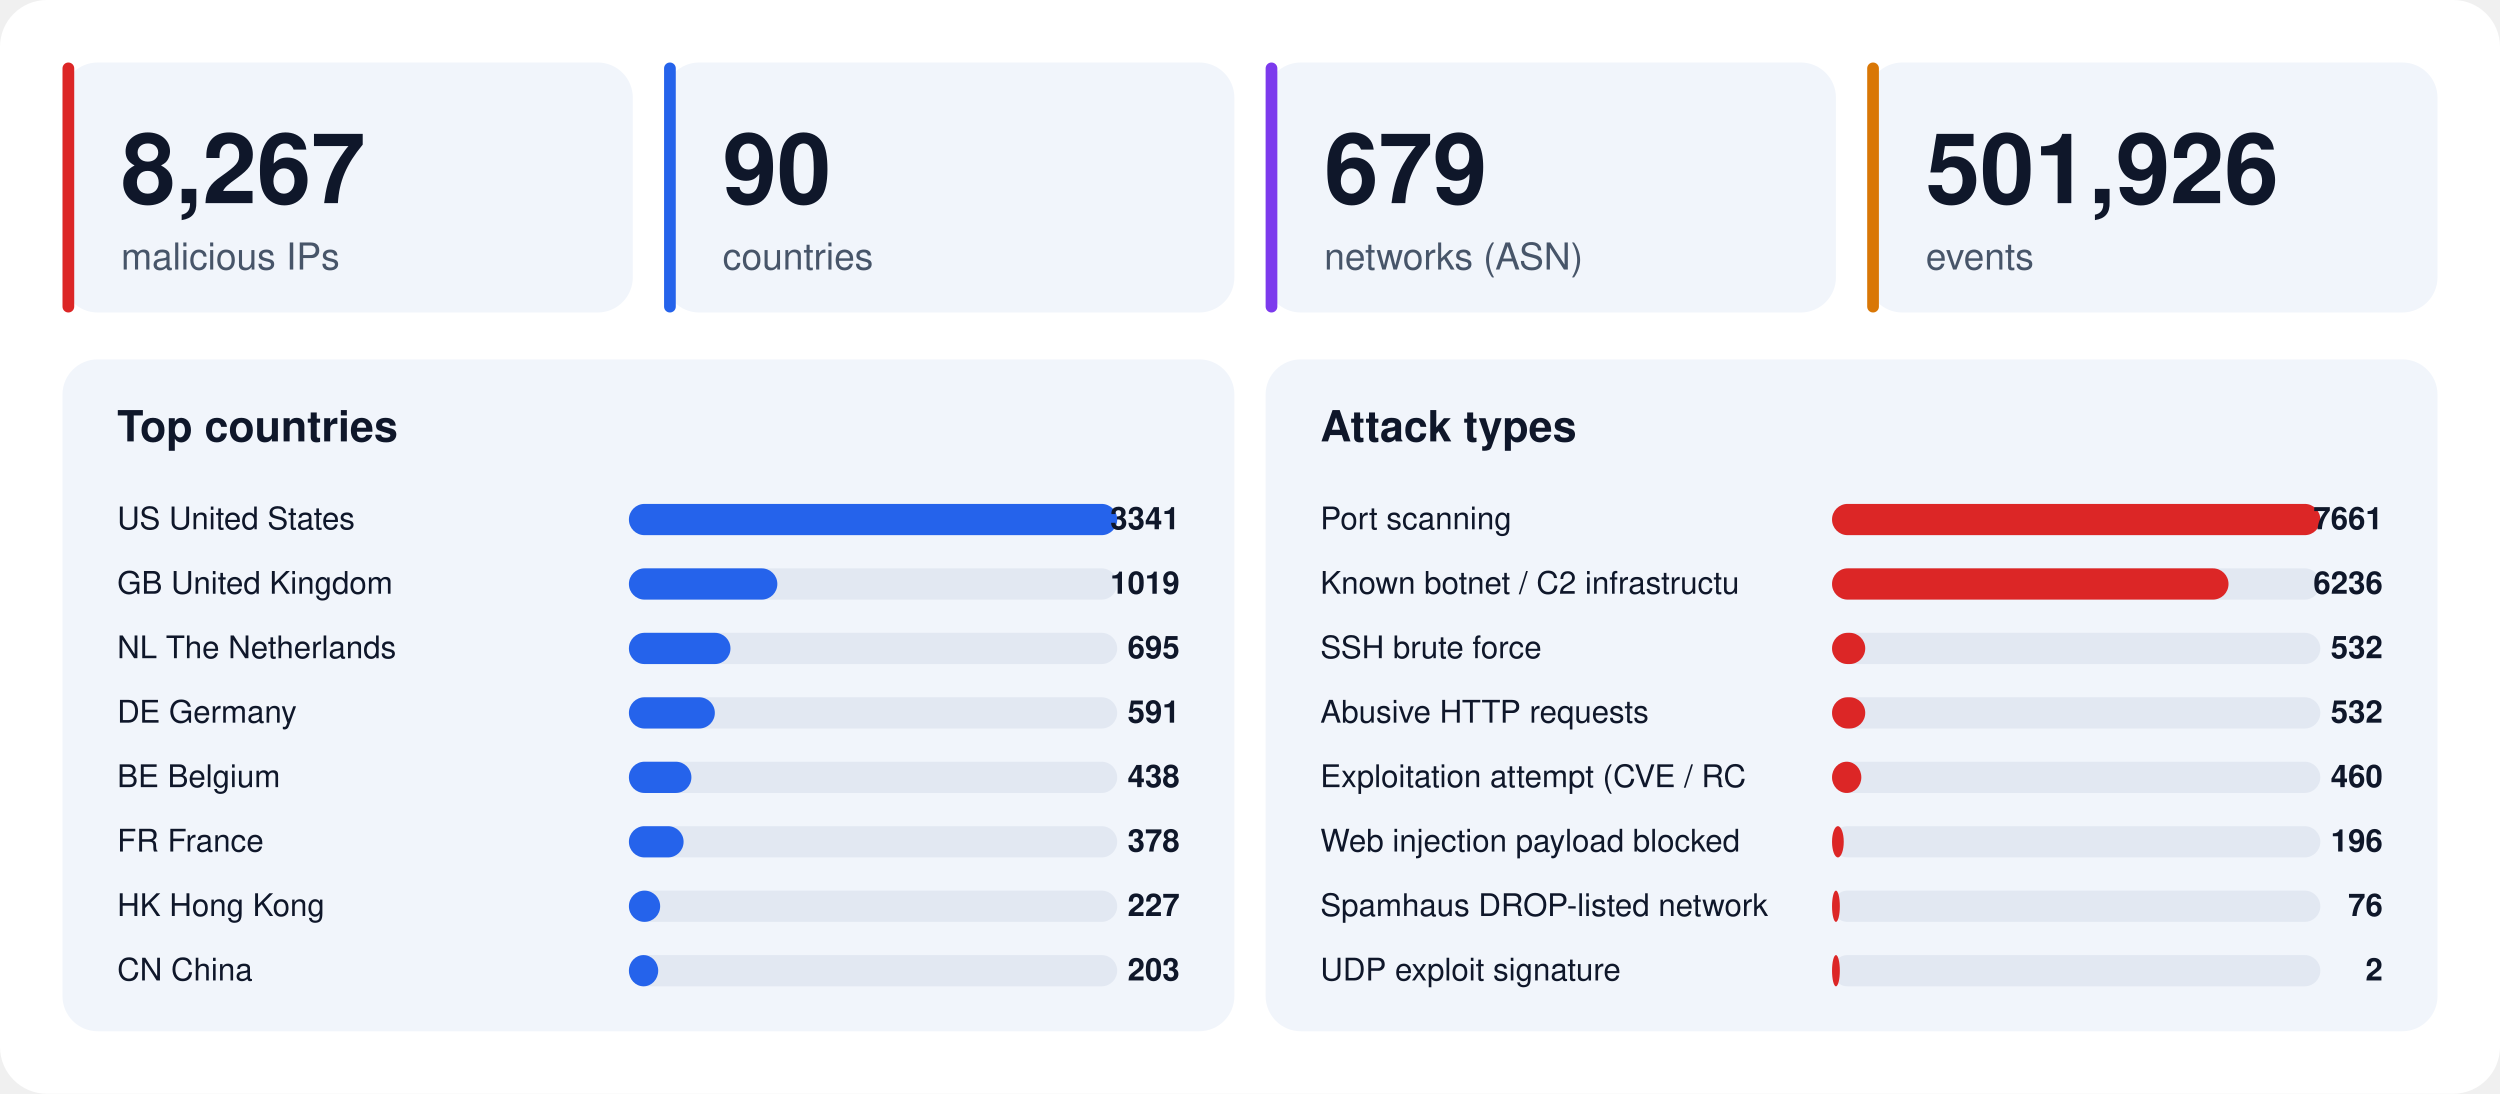
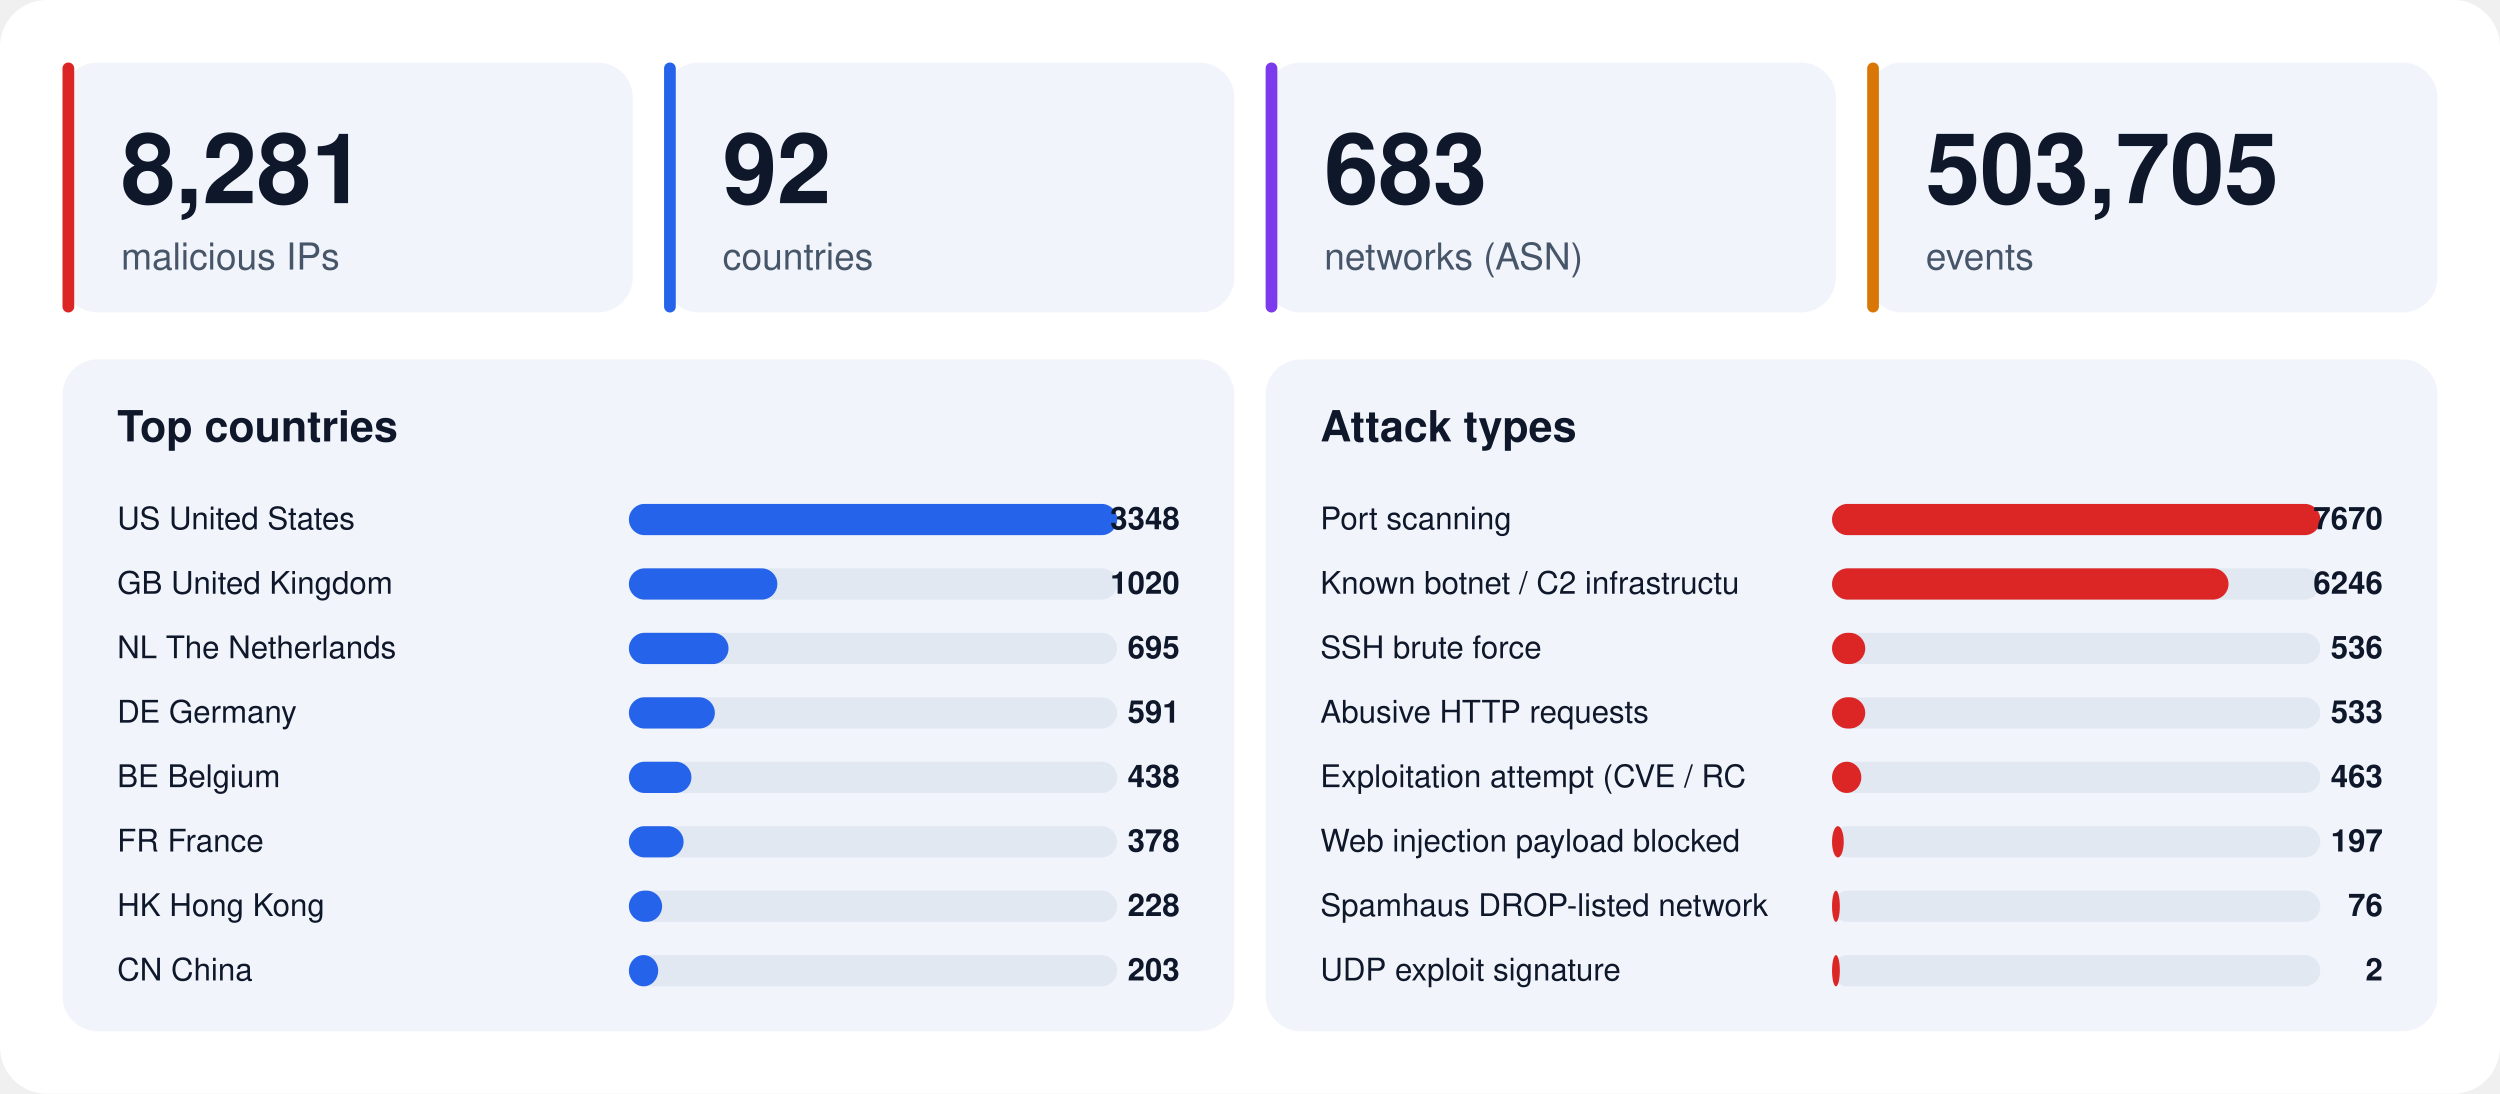
<svg xmlns="http://www.w3.org/2000/svg" width="1280" height="560" viewBox="0 0 1280 560" font-family="-apple-system,BlinkMacSystemFont,'Segoe UI',Helvetica,Arial,sans-serif">
  <rect width="1280" height="560" rx="24" fill="#ffffff" />
  <rect x="32" y="32" width="292" height="128" rx="18" fill="#f1f5fb" />
  <rect x="32" y="32" width="6" height="128" rx="3" fill="#dc2626" />
-   <text x="62" y="104" font-size="50" font-weight="800" fill="#0f172a">8,267</text>
+   <text x="62" y="104" font-size="50" font-weight="800" fill="#0f172a">8,281</text>
  <text x="62" y="138" font-size="19" fill="#475569">malicious IPs</text>
  <rect x="340" y="32" width="292" height="128" rx="18" fill="#f1f5fb" />
  <rect x="340" y="32" width="6" height="128" rx="3" fill="#2563eb" />
-   <text x="370" y="104" font-size="50" font-weight="800" fill="#0f172a">90</text>
+   <text x="370" y="104" font-size="50" font-weight="800" fill="#0f172a">92</text>
  <text x="370" y="138" font-size="19" fill="#475569">countries</text>
  <rect x="648" y="32" width="292" height="128" rx="18" fill="#f1f5fb" />
  <rect x="648" y="32" width="6" height="128" rx="3" fill="#7c3aed" />
-   <text x="678" y="104" font-size="50" font-weight="800" fill="#0f172a">679</text>
+   <text x="678" y="104" font-size="50" font-weight="800" fill="#0f172a">683</text>
  <text x="678" y="138" font-size="19" fill="#475569">networks (ASN)</text>
  <rect x="956" y="32" width="292" height="128" rx="18" fill="#f1f5fb" />
  <rect x="956" y="32" width="6" height="128" rx="3" fill="#d97706" />
-   <text x="986" y="104" font-size="50" font-weight="800" fill="#0f172a">501,926</text>
+   <text x="986" y="104" font-size="50" font-weight="800" fill="#0f172a">503,705</text>
  <text x="986" y="138" font-size="19" fill="#475569">events</text>
  <rect x="32" y="184" width="600" height="344" rx="18" fill="#f1f5fb" />
  <text x="60" y="226" font-size="22" font-weight="700" fill="#0f172a">Top countries</text>
  <text x="60" y="271" font-size="16" fill="#0f172a">US  United States</text>
  <rect x="322" y="258" width="250" height="16" rx="8" fill="#e2e8f2" />
  <rect x="322" y="258" width="250" height="16" rx="8" fill="#2563eb" />
-   <text x="604" y="271" font-size="16" font-weight="700" text-anchor="end" fill="#0f172a">3341</text>
+   <text x="604" y="271" font-size="16" font-weight="700" text-anchor="end" fill="#0f172a">3348</text>
  <text x="60" y="304" font-size="16" fill="#0f172a">GB  United Kingdom</text>
  <rect x="322" y="291" width="250" height="16" rx="8" fill="#e2e8f2" />
  <rect x="322" y="291" width="76" height="16" rx="8" fill="#2563eb" />
-   <text x="604" y="304" font-size="16" font-weight="700" text-anchor="end" fill="#0f172a">1019</text>
+   <text x="604" y="304" font-size="16" font-weight="700" text-anchor="end" fill="#0f172a">1020</text>
  <text x="60" y="337" font-size="16" fill="#0f172a">NL  The Netherlands</text>
  <rect x="322" y="324" width="250" height="16" rx="8" fill="#e2e8f2" />
-   <rect x="322" y="324" width="52" height="16" rx="8" fill="#2563eb" />
+   <rect x="322" y="324" width="51" height="16" rx="8" fill="#2563eb" />
  <text x="604" y="337" font-size="16" font-weight="700" text-anchor="end" fill="#0f172a">695</text>
  <text x="60" y="370" font-size="16" fill="#0f172a">DE  Germany</text>
  <rect x="322" y="357" width="250" height="16" rx="8" fill="#e2e8f2" />
  <rect x="322" y="357" width="44" height="16" rx="8" fill="#2563eb" />
  <text x="604" y="370" font-size="16" font-weight="700" text-anchor="end" fill="#0f172a">591</text>
  <text x="60" y="403" font-size="16" fill="#0f172a">BE  Belgium</text>
  <rect x="322" y="390" width="250" height="16" rx="8" fill="#e2e8f2" />
  <rect x="322" y="390" width="32" height="16" rx="8" fill="#2563eb" />
  <text x="604" y="403" font-size="16" font-weight="700" text-anchor="end" fill="#0f172a">438</text>
  <text x="60" y="436" font-size="16" fill="#0f172a">FR  France</text>
  <rect x="322" y="423" width="250" height="16" rx="8" fill="#e2e8f2" />
  <rect x="322" y="423" width="28" height="16" rx="8" fill="#2563eb" />
  <text x="604" y="436" font-size="16" font-weight="700" text-anchor="end" fill="#0f172a">378</text>
  <text x="60" y="469" font-size="16" fill="#0f172a">HK  Hong Kong</text>
  <rect x="322" y="456" width="250" height="16" rx="8" fill="#e2e8f2" />
-   <rect x="322" y="456" width="16" height="16" rx="8" fill="#2563eb" />
-   <text x="604" y="469" font-size="16" font-weight="700" text-anchor="end" fill="#0f172a">227</text>
+   <rect x="322" y="456" width="17" height="16" rx="8" fill="#2563eb" />
+   <text x="604" y="469" font-size="16" font-weight="700" text-anchor="end" fill="#0f172a">228</text>
  <text x="60" y="502" font-size="16" fill="#0f172a">CN  China</text>
  <rect x="322" y="489" width="250" height="16" rx="8" fill="#e2e8f2" />
  <rect x="322" y="489" width="15" height="16" rx="8" fill="#2563eb" />
  <text x="604" y="502" font-size="16" font-weight="700" text-anchor="end" fill="#0f172a">203</text>
  <rect x="648" y="184" width="600" height="344" rx="18" fill="#f1f5fb" />
  <text x="676" y="226" font-size="22" font-weight="700" fill="#0f172a">Attack types</text>
  <text x="676" y="271" font-size="16" fill="#0f172a">Port scanning</text>
  <rect x="938" y="258" width="250" height="16" rx="8" fill="#e2e8f2" />
  <rect x="938" y="258" width="250" height="16" rx="8" fill="#dc2626" />
-   <text x="1220" y="271" font-size="16" font-weight="700" text-anchor="end" fill="#0f172a">7661</text>
+   <text x="1220" y="271" font-size="16" font-weight="700" text-anchor="end" fill="#0f172a">7670</text>
  <text x="676" y="304" font-size="16" fill="#0f172a">Known botnet / C2 infrastructu</text>
  <rect x="938" y="291" width="250" height="16" rx="8" fill="#e2e8f2" />
  <rect x="938" y="291" width="203" height="16" rx="8" fill="#dc2626" />
-   <text x="1220" y="304" font-size="16" font-weight="700" text-anchor="end" fill="#0f172a">6236</text>
+   <text x="1220" y="304" font-size="16" font-weight="700" text-anchor="end" fill="#0f172a">6246</text>
  <text x="676" y="337" font-size="16" fill="#0f172a">SSH brute force</text>
  <rect x="938" y="324" width="250" height="16" rx="8" fill="#e2e8f2" />
  <rect x="938" y="324" width="17" height="16" rx="8" fill="#dc2626" />
-   <text x="1220" y="337" font-size="16" font-weight="700" text-anchor="end" fill="#0f172a">532</text>
+   <text x="1220" y="337" font-size="16" font-weight="700" text-anchor="end" fill="#0f172a">536</text>
  <text x="676" y="370" font-size="16" fill="#0f172a">Abusive HTTP requests</text>
  <rect x="938" y="357" width="250" height="16" rx="8" fill="#e2e8f2" />
  <rect x="938" y="357" width="17" height="16" rx="8" fill="#dc2626" />
-   <text x="1220" y="370" font-size="16" font-weight="700" text-anchor="end" fill="#0f172a">532</text>
+   <text x="1220" y="370" font-size="16" font-weight="700" text-anchor="end" fill="#0f172a">533</text>
  <text x="676" y="403" font-size="16" fill="#0f172a">Exploitation attempt (CVE / RC</text>
  <rect x="938" y="390" width="250" height="16" rx="8" fill="#e2e8f2" />
  <rect x="938" y="390" width="15" height="16" rx="8" fill="#dc2626" />
-   <text x="1220" y="403" font-size="16" font-weight="700" text-anchor="end" fill="#0f172a">460</text>
+   <text x="1220" y="403" font-size="16" font-weight="700" text-anchor="end" fill="#0f172a">463</text>
  <text x="676" y="436" font-size="16" fill="#0f172a">Web injection payload blocked </text>
  <rect x="938" y="423" width="250" height="16" rx="8" fill="#e2e8f2" />
  <rect x="938" y="423" width="6" height="16" rx="8" fill="#dc2626" />
-   <text x="1220" y="436" font-size="16" font-weight="700" text-anchor="end" fill="#0f172a">196</text>
+   <text x="1220" y="436" font-size="16" font-weight="700" text-anchor="end" fill="#0f172a">197</text>
  <text x="676" y="469" font-size="16" fill="#0f172a">Spamhaus DROP-listed network</text>
  <rect x="938" y="456" width="250" height="16" rx="8" fill="#e2e8f2" />
  <rect x="938" y="456" width="4" height="16" rx="8" fill="#dc2626" />
  <text x="1220" y="469" font-size="16" font-weight="700" text-anchor="end" fill="#0f172a">76</text>
  <text x="676" y="502" font-size="16" fill="#0f172a">UDP exploit signature</text>
  <rect x="938" y="489" width="250" height="16" rx="8" fill="#e2e8f2" />
  <rect x="938" y="489" width="4" height="16" rx="8" fill="#dc2626" />
  <text x="1220" y="502" font-size="16" font-weight="700" text-anchor="end" fill="#0f172a">2</text>
</svg>
